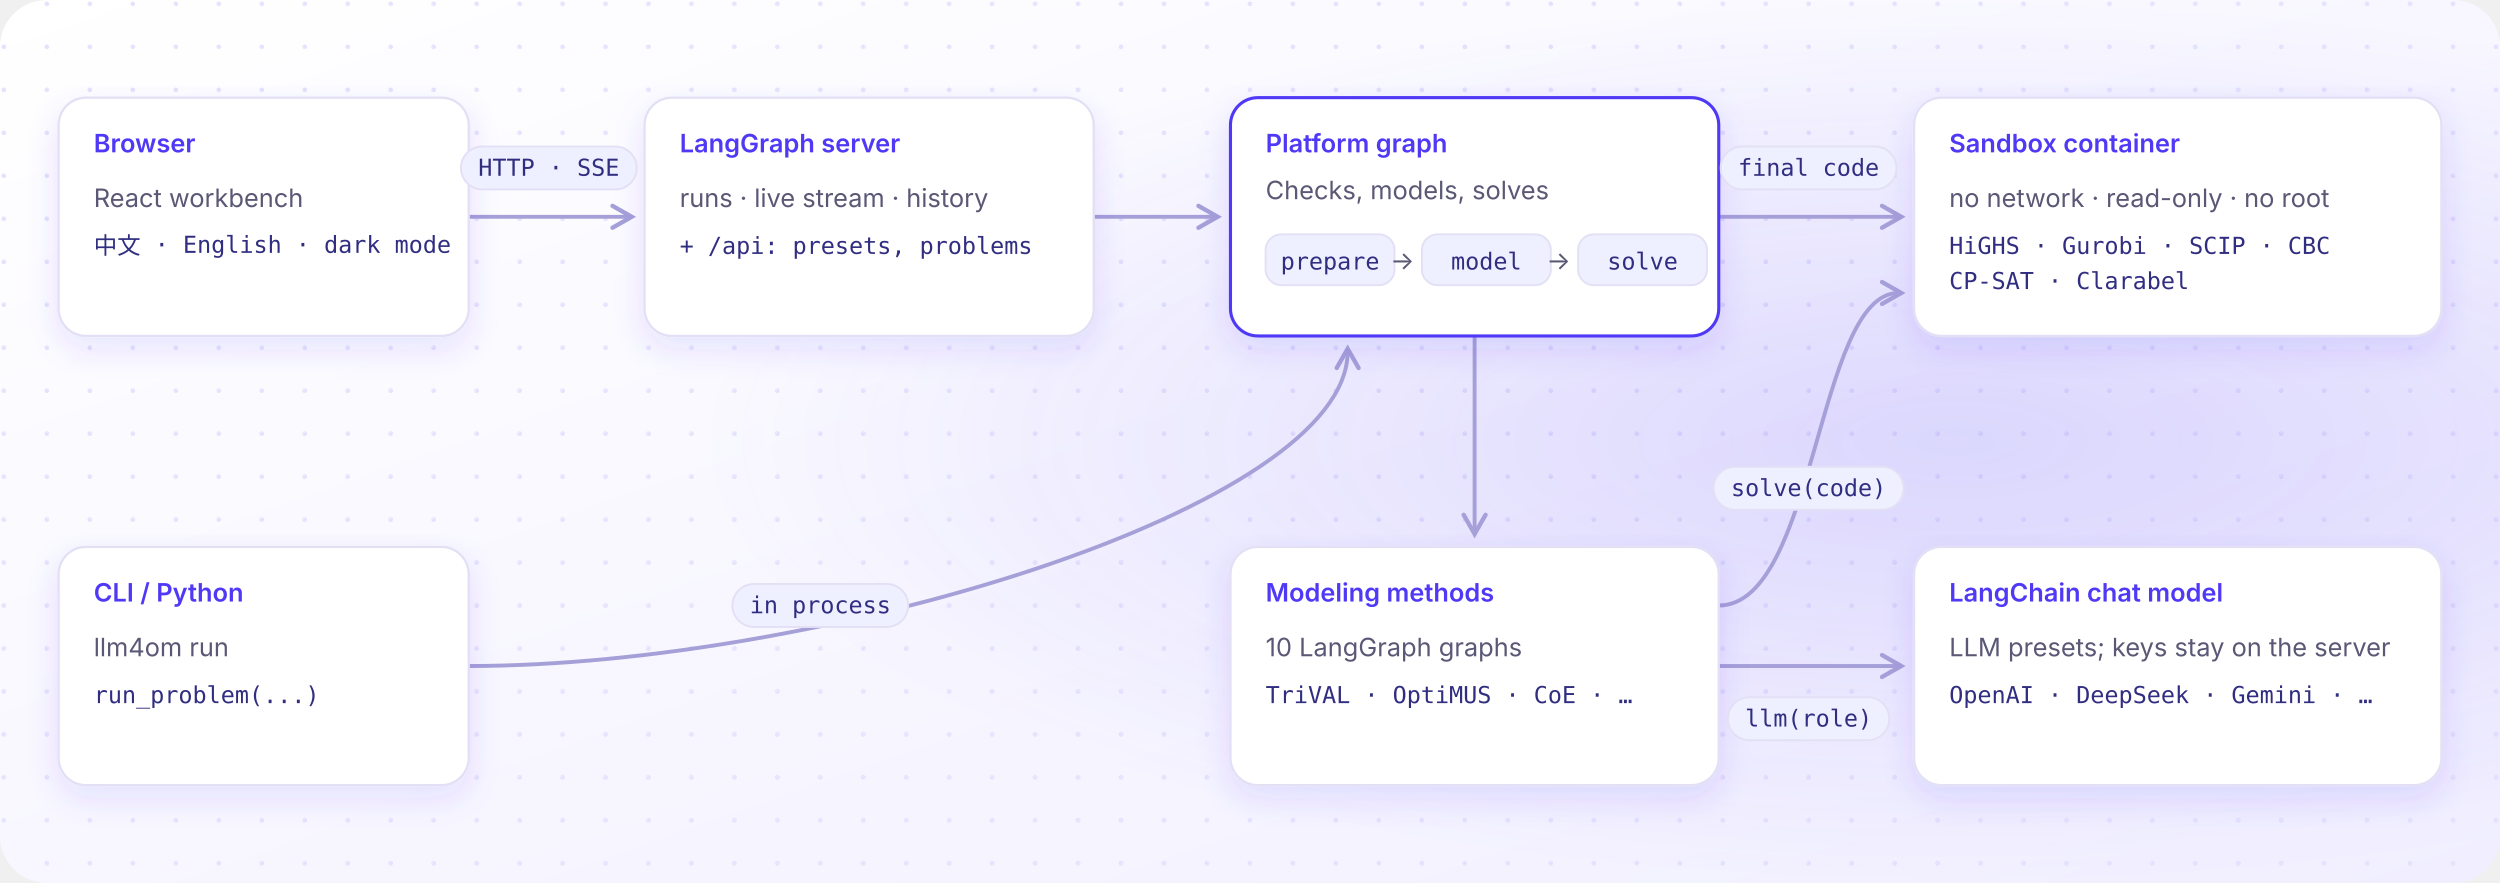
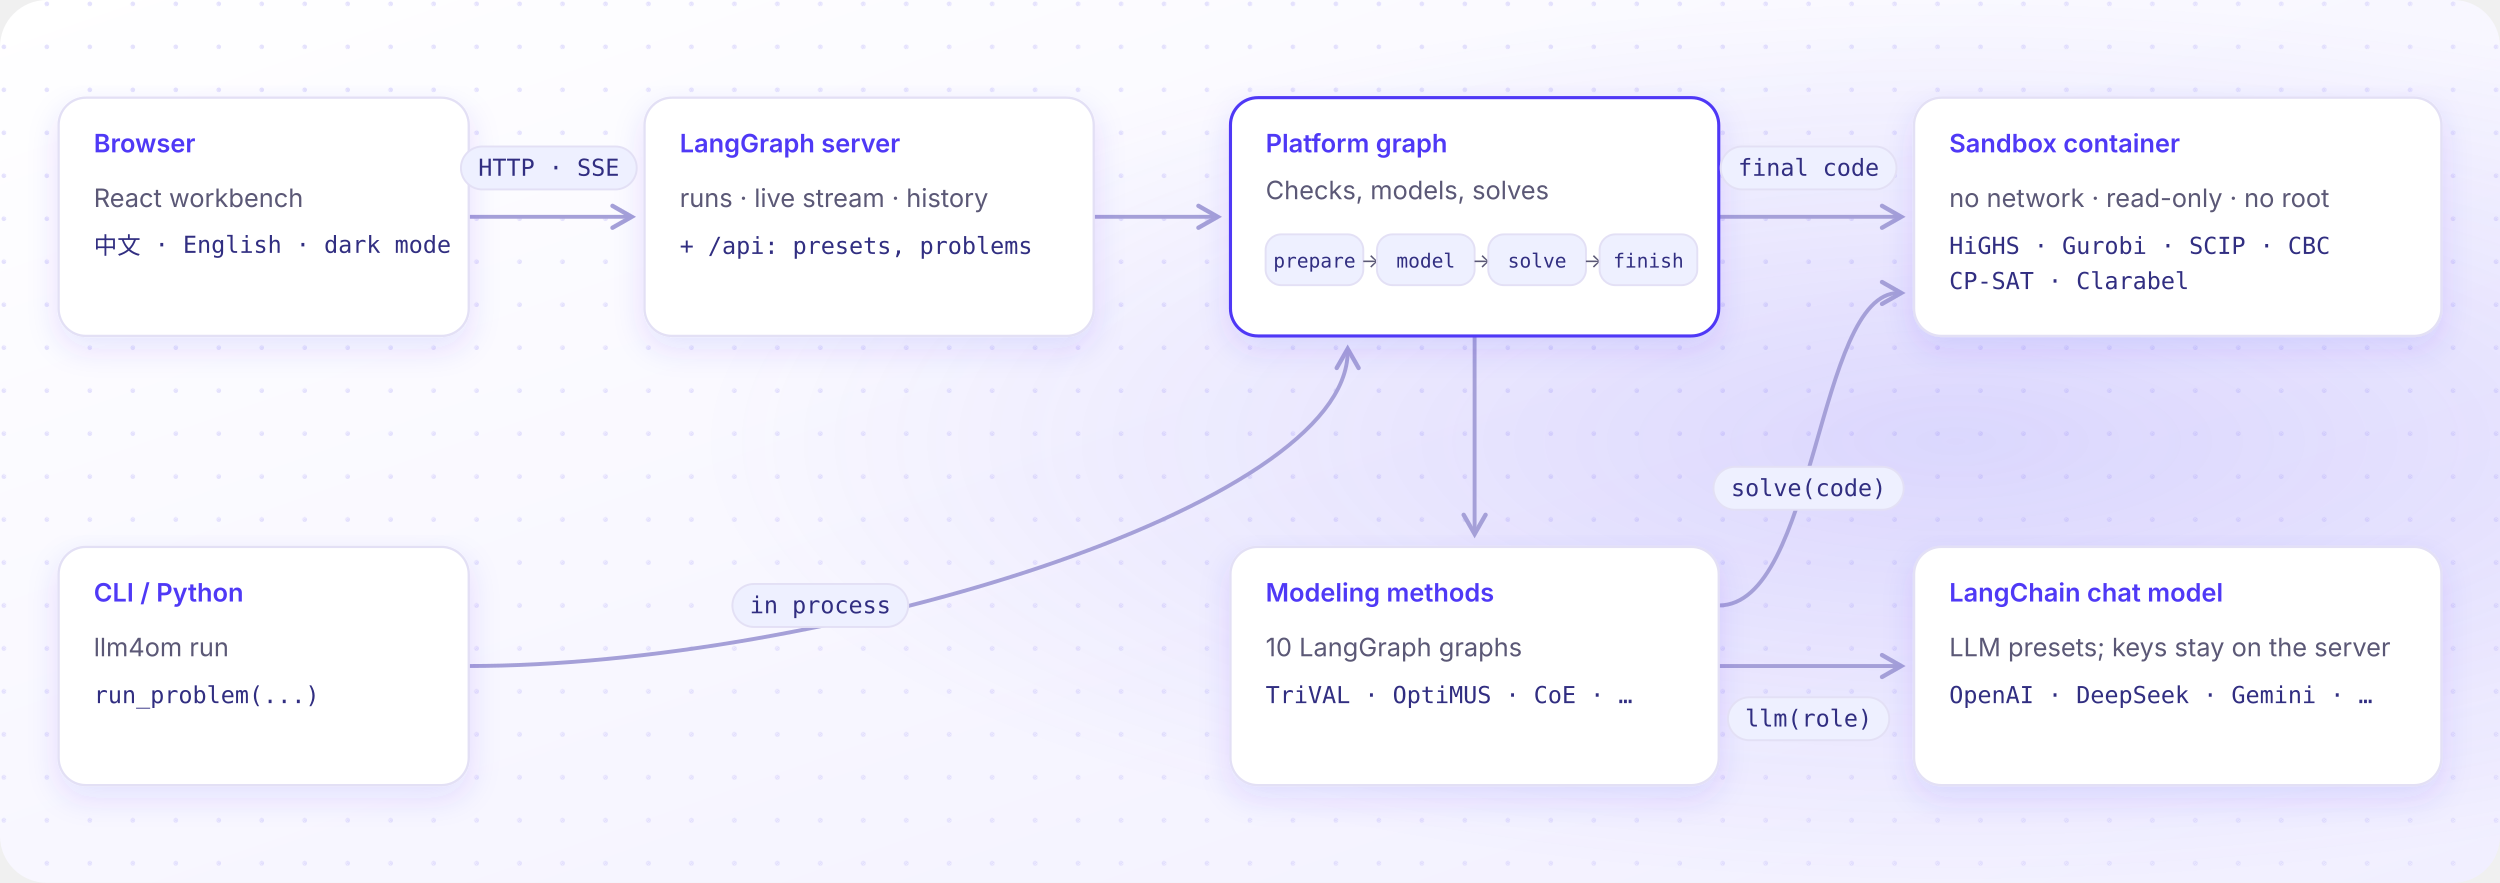
<svg xmlns="http://www.w3.org/2000/svg" width="1280" height="452" viewBox="0 0 1280 452" role="img" aria-label="LLM4OM architecture">
  <defs>
    <linearGradient id="bg" x1="0" y1="0" x2="1" y2="1">
      <stop offset="0" stop-color="#ffffff" />
      <stop offset="1" stop-color="#f1efff" />
    </linearGradient>
    <linearGradient id="brand" x1="0" y1="0" x2="1" y2="1">
      <stop offset="0" stop-color="#4f39f6" />
      <stop offset="1" stop-color="#8b5cf6" />
    </linearGradient>
    <pattern id="dots" width="22" height="22" patternUnits="userSpaceOnUse">
      <circle cx="2" cy="2" r="1.2" fill="#d9d5fb" />
    </pattern>
    <radialGradient id="glow" cx="0.78" cy="0.5" r="0.5">
      <stop offset="0" stop-color="#4f39f6" stop-opacity="0.16" />
      <stop offset="1" stop-color="#4f39f6" stop-opacity="0" />
    </radialGradient>
    <filter id="shadow" x="-10%" y="-10%" width="120%" height="140%">
      <feDropShadow dx="0" dy="6" stdDeviation="8" flood-color="#4f39f6" flood-opacity="0.12" />
    </filter>
    <marker id="head" viewBox="0 0 10 10" refX="7" refY="5" markerWidth="7" markerHeight="7" orient="auto">
      <path d="M1 1l7 4-7 4" fill="none" stroke="#a5a0d8" stroke-width="1.6" stroke-linecap="round" />
    </marker>
  </defs>
  <rect width="1280" height="452" rx="24" fill="url(#bg)" />
  <rect width="1280" height="452" rx="24" fill="url(#dots)" opacity="0.7" />
  <rect width="1280" height="452" rx="24" fill="url(#glow)" />
  <path d="M240 111 H322" stroke="#a5a0d8" stroke-width="2" fill="none" stroke-linecap="round" marker-end="url(#head)" />
  <path d="M560 111 H622" stroke="#a5a0d8" stroke-width="2" fill="none" stroke-linecap="round" marker-end="url(#head)" />
  <path d="M240 341 C420 341 690 260 690 180" stroke="#a5a0d8" stroke-width="2" fill="none" stroke-linecap="round" marker-end="url(#head)" />
  <path d="M755 172 V272" stroke="#a5a0d8" stroke-width="2" fill="none" stroke-linecap="round" marker-end="url(#head)" />
  <path d="M880 111 H972" stroke="#a5a0d8" stroke-width="2" fill="none" stroke-linecap="round" marker-end="url(#head)" />
  <path d="M880 310 C930 310 930 150 972 150" stroke="#a5a0d8" stroke-width="2" fill="none" stroke-linecap="round" marker-end="url(#head)" />
  <path d="M880 341 H972" stroke="#a5a0d8" stroke-width="2" fill="none" stroke-linecap="round" marker-end="url(#head)" />
  <g transform="translate(30,50)">
    <rect width="210" height="122" rx="14" fill="#ffffff" stroke="#e3e0f5" stroke-width="1.2" filter="url(#shadow)" />
    <text x="18" y="28" xml:space="preserve" font-family="Inter, 'Segoe UI', 'PingFang SC', 'Noto Sans CJK SC', 'Microsoft YaHei', sans-serif" font-size="13" font-weight="600" fill="#4f39f6" text-anchor="start">Browser</text>
    <text x="18" y="56" xml:space="preserve" font-family="Inter, 'Segoe UI', 'PingFang SC', 'Noto Sans CJK SC', 'Microsoft YaHei', sans-serif" font-size="13" font-weight="400" fill="#5b5876" text-anchor="start">React workbench</text>
    <text x="18" y="80" xml:space="preserve" font-family="'JetBrains Mono', 'SFMono-Regular', Menlo, Consolas, monospace" font-size="12" font-weight="400" fill="#312e81" text-anchor="start">中文 · English · dark mode</text>
  </g>
  <g transform="translate(30,280)">
    <rect width="210" height="122" rx="14" fill="#ffffff" stroke="#e3e0f5" stroke-width="1.2" filter="url(#shadow)" />
    <text x="18" y="28" xml:space="preserve" font-family="Inter, 'Segoe UI', 'PingFang SC', 'Noto Sans CJK SC', 'Microsoft YaHei', sans-serif" font-size="13" font-weight="600" fill="#4f39f6" text-anchor="start">CLI / Python</text>
    <text x="18" y="56" xml:space="preserve" font-family="Inter, 'Segoe UI', 'PingFang SC', 'Noto Sans CJK SC', 'Microsoft YaHei', sans-serif" font-size="13" font-weight="400" fill="#5b5876" text-anchor="start">llm4om run</text>
    <text x="18" y="80" xml:space="preserve" font-family="'JetBrains Mono', 'SFMono-Regular', Menlo, Consolas, monospace" font-size="12" font-weight="400" fill="#312e81" text-anchor="start">run_problem(...)</text>
  </g>
  <g transform="translate(330,50)">
    <rect width="230" height="122" rx="14" fill="#ffffff" stroke="#e3e0f5" stroke-width="1.2" filter="url(#shadow)" />
    <text x="18" y="28" xml:space="preserve" font-family="Inter, 'Segoe UI', 'PingFang SC', 'Noto Sans CJK SC', 'Microsoft YaHei', sans-serif" font-size="13" font-weight="600" fill="#4f39f6" text-anchor="start">LangGraph server</text>
    <text x="18" y="56" xml:space="preserve" font-family="Inter, 'Segoe UI', 'PingFang SC', 'Noto Sans CJK SC', 'Microsoft YaHei', sans-serif" font-size="13" font-weight="400" fill="#5b5876" text-anchor="start">runs · live stream · history</text>
    <text x="18" y="80" xml:space="preserve" font-family="'JetBrains Mono', 'SFMono-Regular', Menlo, Consolas, monospace" font-size="12" font-weight="400" fill="#312e81" text-anchor="start">+ /api: presets, problems</text>
  </g>
  <g transform="translate(630,50)">
    <rect width="250" height="122" rx="14" fill="#ffffff" stroke="#4f39f6" stroke-width="1.6" filter="url(#shadow)" />
    <text x="18" y="28" xml:space="preserve" font-family="Inter, 'Segoe UI', 'PingFang SC', 'Noto Sans CJK SC', 'Microsoft YaHei', sans-serif" font-size="13" font-weight="600" fill="#4f39f6" text-anchor="start">Platform graph</text>
    <text x="18" y="52" xml:space="preserve" font-family="Inter, 'Segoe UI', 'PingFang SC', 'Noto Sans CJK SC', 'Microsoft YaHei', sans-serif" font-size="13" font-weight="400" fill="#5b5876" text-anchor="start">Checks, models, solves</text>
-     <rect x="18" y="70" width="66" height="26" rx="8" fill="#eef0ff" stroke="#e3e0f5" />
-     <text x="51" y="88" xml:space="preserve" font-family="'JetBrains Mono', 'SFMono-Regular', Menlo, Consolas, monospace" font-size="12" font-weight="400" fill="#312e81" text-anchor="middle">prepare</text>
-     <text x="88" y="88" xml:space="preserve" font-family="Inter, 'Segoe UI', 'PingFang SC', 'Noto Sans CJK SC', 'Microsoft YaHei', sans-serif" font-size="13" font-weight="400" fill="#5b5876" text-anchor="middle">→</text>
-     <rect x="98" y="70" width="66" height="26" rx="8" fill="#eef0ff" stroke="#e3e0f5" />
-     <text x="131" y="88" xml:space="preserve" font-family="'JetBrains Mono', 'SFMono-Regular', Menlo, Consolas, monospace" font-size="12" font-weight="400" fill="#312e81" text-anchor="middle">model</text>
-     <text x="168" y="88" xml:space="preserve" font-family="Inter, 'Segoe UI', 'PingFang SC', 'Noto Sans CJK SC', 'Microsoft YaHei', sans-serif" font-size="13" font-weight="400" fill="#5b5876" text-anchor="middle">→</text>
-     <rect x="178" y="70" width="66" height="26" rx="8" fill="#eef0ff" stroke="#e3e0f5" />
-     <text x="211" y="88" xml:space="preserve" font-family="'JetBrains Mono', 'SFMono-Regular', Menlo, Consolas, monospace" font-size="12" font-weight="400" fill="#312e81" text-anchor="middle">solve</text>
+     <rect x="18" y="70" width="50" height="26" rx="8" fill="#eef0ff" stroke="#e3e0f5" />
+     <text x="43" y="87" xml:space="preserve" font-family="'JetBrains Mono', 'SFMono-Regular', Menlo, Consolas, monospace" font-size="10" font-weight="400" fill="#312e81" text-anchor="middle">prepare</text>
+     <text x="71.5" y="87" xml:space="preserve" font-family="Inter, 'Segoe UI', 'PingFang SC', 'Noto Sans CJK SC', 'Microsoft YaHei', sans-serif" font-size="10" font-weight="400" fill="#5b5876" text-anchor="middle">→</text>
+     <rect x="75" y="70" width="50" height="26" rx="8" fill="#eef0ff" stroke="#e3e0f5" />
+     <text x="100" y="87" xml:space="preserve" font-family="'JetBrains Mono', 'SFMono-Regular', Menlo, Consolas, monospace" font-size="10" font-weight="400" fill="#312e81" text-anchor="middle">model</text>
+     <text x="128.5" y="87" xml:space="preserve" font-family="Inter, 'Segoe UI', 'PingFang SC', 'Noto Sans CJK SC', 'Microsoft YaHei', sans-serif" font-size="10" font-weight="400" fill="#5b5876" text-anchor="middle">→</text>
+     <rect x="132" y="70" width="50" height="26" rx="8" fill="#eef0ff" stroke="#e3e0f5" />
+     <text x="157" y="87" xml:space="preserve" font-family="'JetBrains Mono', 'SFMono-Regular', Menlo, Consolas, monospace" font-size="10" font-weight="400" fill="#312e81" text-anchor="middle">solve</text>
+     <text x="185.5" y="87" xml:space="preserve" font-family="Inter, 'Segoe UI', 'PingFang SC', 'Noto Sans CJK SC', 'Microsoft YaHei', sans-serif" font-size="10" font-weight="400" fill="#5b5876" text-anchor="middle">→</text>
+     <rect x="189" y="70" width="50" height="26" rx="8" fill="#eef0ff" stroke="#e3e0f5" />
+     <text x="214" y="87" xml:space="preserve" font-family="'JetBrains Mono', 'SFMono-Regular', Menlo, Consolas, monospace" font-size="10" font-weight="400" fill="#312e81" text-anchor="middle">finish</text>
  </g>
  <g transform="translate(630,280)">
    <rect width="250" height="122" rx="14" fill="#ffffff" stroke="#e3e0f5" stroke-width="1.2" filter="url(#shadow)" />
    <text x="18" y="28" xml:space="preserve" font-family="Inter, 'Segoe UI', 'PingFang SC', 'Noto Sans CJK SC', 'Microsoft YaHei', sans-serif" font-size="13" font-weight="600" fill="#4f39f6" text-anchor="start">Modeling methods</text>
    <text x="18" y="56" xml:space="preserve" font-family="Inter, 'Segoe UI', 'PingFang SC', 'Noto Sans CJK SC', 'Microsoft YaHei', sans-serif" font-size="13" font-weight="400" fill="#5b5876" text-anchor="start">10 LangGraph graphs</text>
    <text x="18" y="80" xml:space="preserve" font-family="'JetBrains Mono', 'SFMono-Regular', Menlo, Consolas, monospace" font-size="12" font-weight="400" fill="#312e81" text-anchor="start">TriVAL · OptiMUS · CoE · …</text>
  </g>
  <g transform="translate(980,50)">
    <rect width="270" height="122" rx="14" fill="#ffffff" stroke="#e3e0f5" stroke-width="1.2" filter="url(#shadow)" />
    <text x="18" y="28" xml:space="preserve" font-family="Inter, 'Segoe UI', 'PingFang SC', 'Noto Sans CJK SC', 'Microsoft YaHei', sans-serif" font-size="13" font-weight="600" fill="#4f39f6" text-anchor="start">Sandbox container</text>
    <text x="18" y="56" xml:space="preserve" font-family="Inter, 'Segoe UI', 'PingFang SC', 'Noto Sans CJK SC', 'Microsoft YaHei', sans-serif" font-size="13" font-weight="400" fill="#5b5876" text-anchor="start">no network · read-only · no root</text>
    <text x="18" y="80" xml:space="preserve" font-family="'JetBrains Mono', 'SFMono-Regular', Menlo, Consolas, monospace" font-size="12" font-weight="400" fill="#312e81" text-anchor="start">HiGHS · Gurobi · SCIP · CBC</text>
    <text x="18" y="98" xml:space="preserve" font-family="'JetBrains Mono', 'SFMono-Regular', Menlo, Consolas, monospace" font-size="12" font-weight="400" fill="#312e81" text-anchor="start">CP-SAT · Clarabel</text>
  </g>
  <g transform="translate(980,280)">
    <rect width="270" height="122" rx="14" fill="#ffffff" stroke="#e3e0f5" stroke-width="1.2" filter="url(#shadow)" />
    <text x="18" y="28" xml:space="preserve" font-family="Inter, 'Segoe UI', 'PingFang SC', 'Noto Sans CJK SC', 'Microsoft YaHei', sans-serif" font-size="13" font-weight="600" fill="#4f39f6" text-anchor="start">LangChain chat model</text>
    <text x="18" y="56" xml:space="preserve" font-family="Inter, 'Segoe UI', 'PingFang SC', 'Noto Sans CJK SC', 'Microsoft YaHei', sans-serif" font-size="13" font-weight="400" fill="#5b5876" text-anchor="start">LLM presets; keys stay on the server</text>
    <text x="18" y="80" xml:space="preserve" font-family="'JetBrains Mono', 'SFMono-Regular', Menlo, Consolas, monospace" font-size="12" font-weight="400" fill="#312e81" text-anchor="start">OpenAI · DeepSeek · Gemini · …</text>
  </g>
  <rect x="236.0" y="75" width="90.0" height="22" rx="11" fill="#eef0ff" stroke="#e3e0f5" />
  <text x="281" y="90" xml:space="preserve" font-family="'JetBrains Mono', 'SFMono-Regular', Menlo, Consolas, monospace" font-size="12" font-weight="400" fill="#312e81" text-anchor="middle">HTTP · SSE</text>
  <rect x="375.0" y="299" width="90.0" height="22" rx="11" fill="#eef0ff" stroke="#e3e0f5" />
  <text x="420" y="314" xml:space="preserve" font-family="'JetBrains Mono', 'SFMono-Regular', Menlo, Consolas, monospace" font-size="12" font-weight="400" fill="#312e81" text-anchor="middle">in process</text>
  <rect x="881.0" y="75" width="90.0" height="22" rx="11" fill="#eef0ff" stroke="#e3e0f5" />
  <text x="926" y="90" xml:space="preserve" font-family="'JetBrains Mono', 'SFMono-Regular', Menlo, Consolas, monospace" font-size="12" font-weight="400" fill="#312e81" text-anchor="middle">final code</text>
  <rect x="877.3" y="239" width="97.4" height="22" rx="11" fill="#eef0ff" stroke="#e3e0f5" />
  <text x="926" y="254" xml:space="preserve" font-family="'JetBrains Mono', 'SFMono-Regular', Menlo, Consolas, monospace" font-size="12" font-weight="400" fill="#312e81" text-anchor="middle">solve(code)</text>
  <rect x="884.7" y="357" width="82.6" height="22" rx="11" fill="#eef0ff" stroke="#e3e0f5" />
  <text x="926" y="372" xml:space="preserve" font-family="'JetBrains Mono', 'SFMono-Regular', Menlo, Consolas, monospace" font-size="12" font-weight="400" fill="#312e81" text-anchor="middle">llm(role)</text>
</svg>
